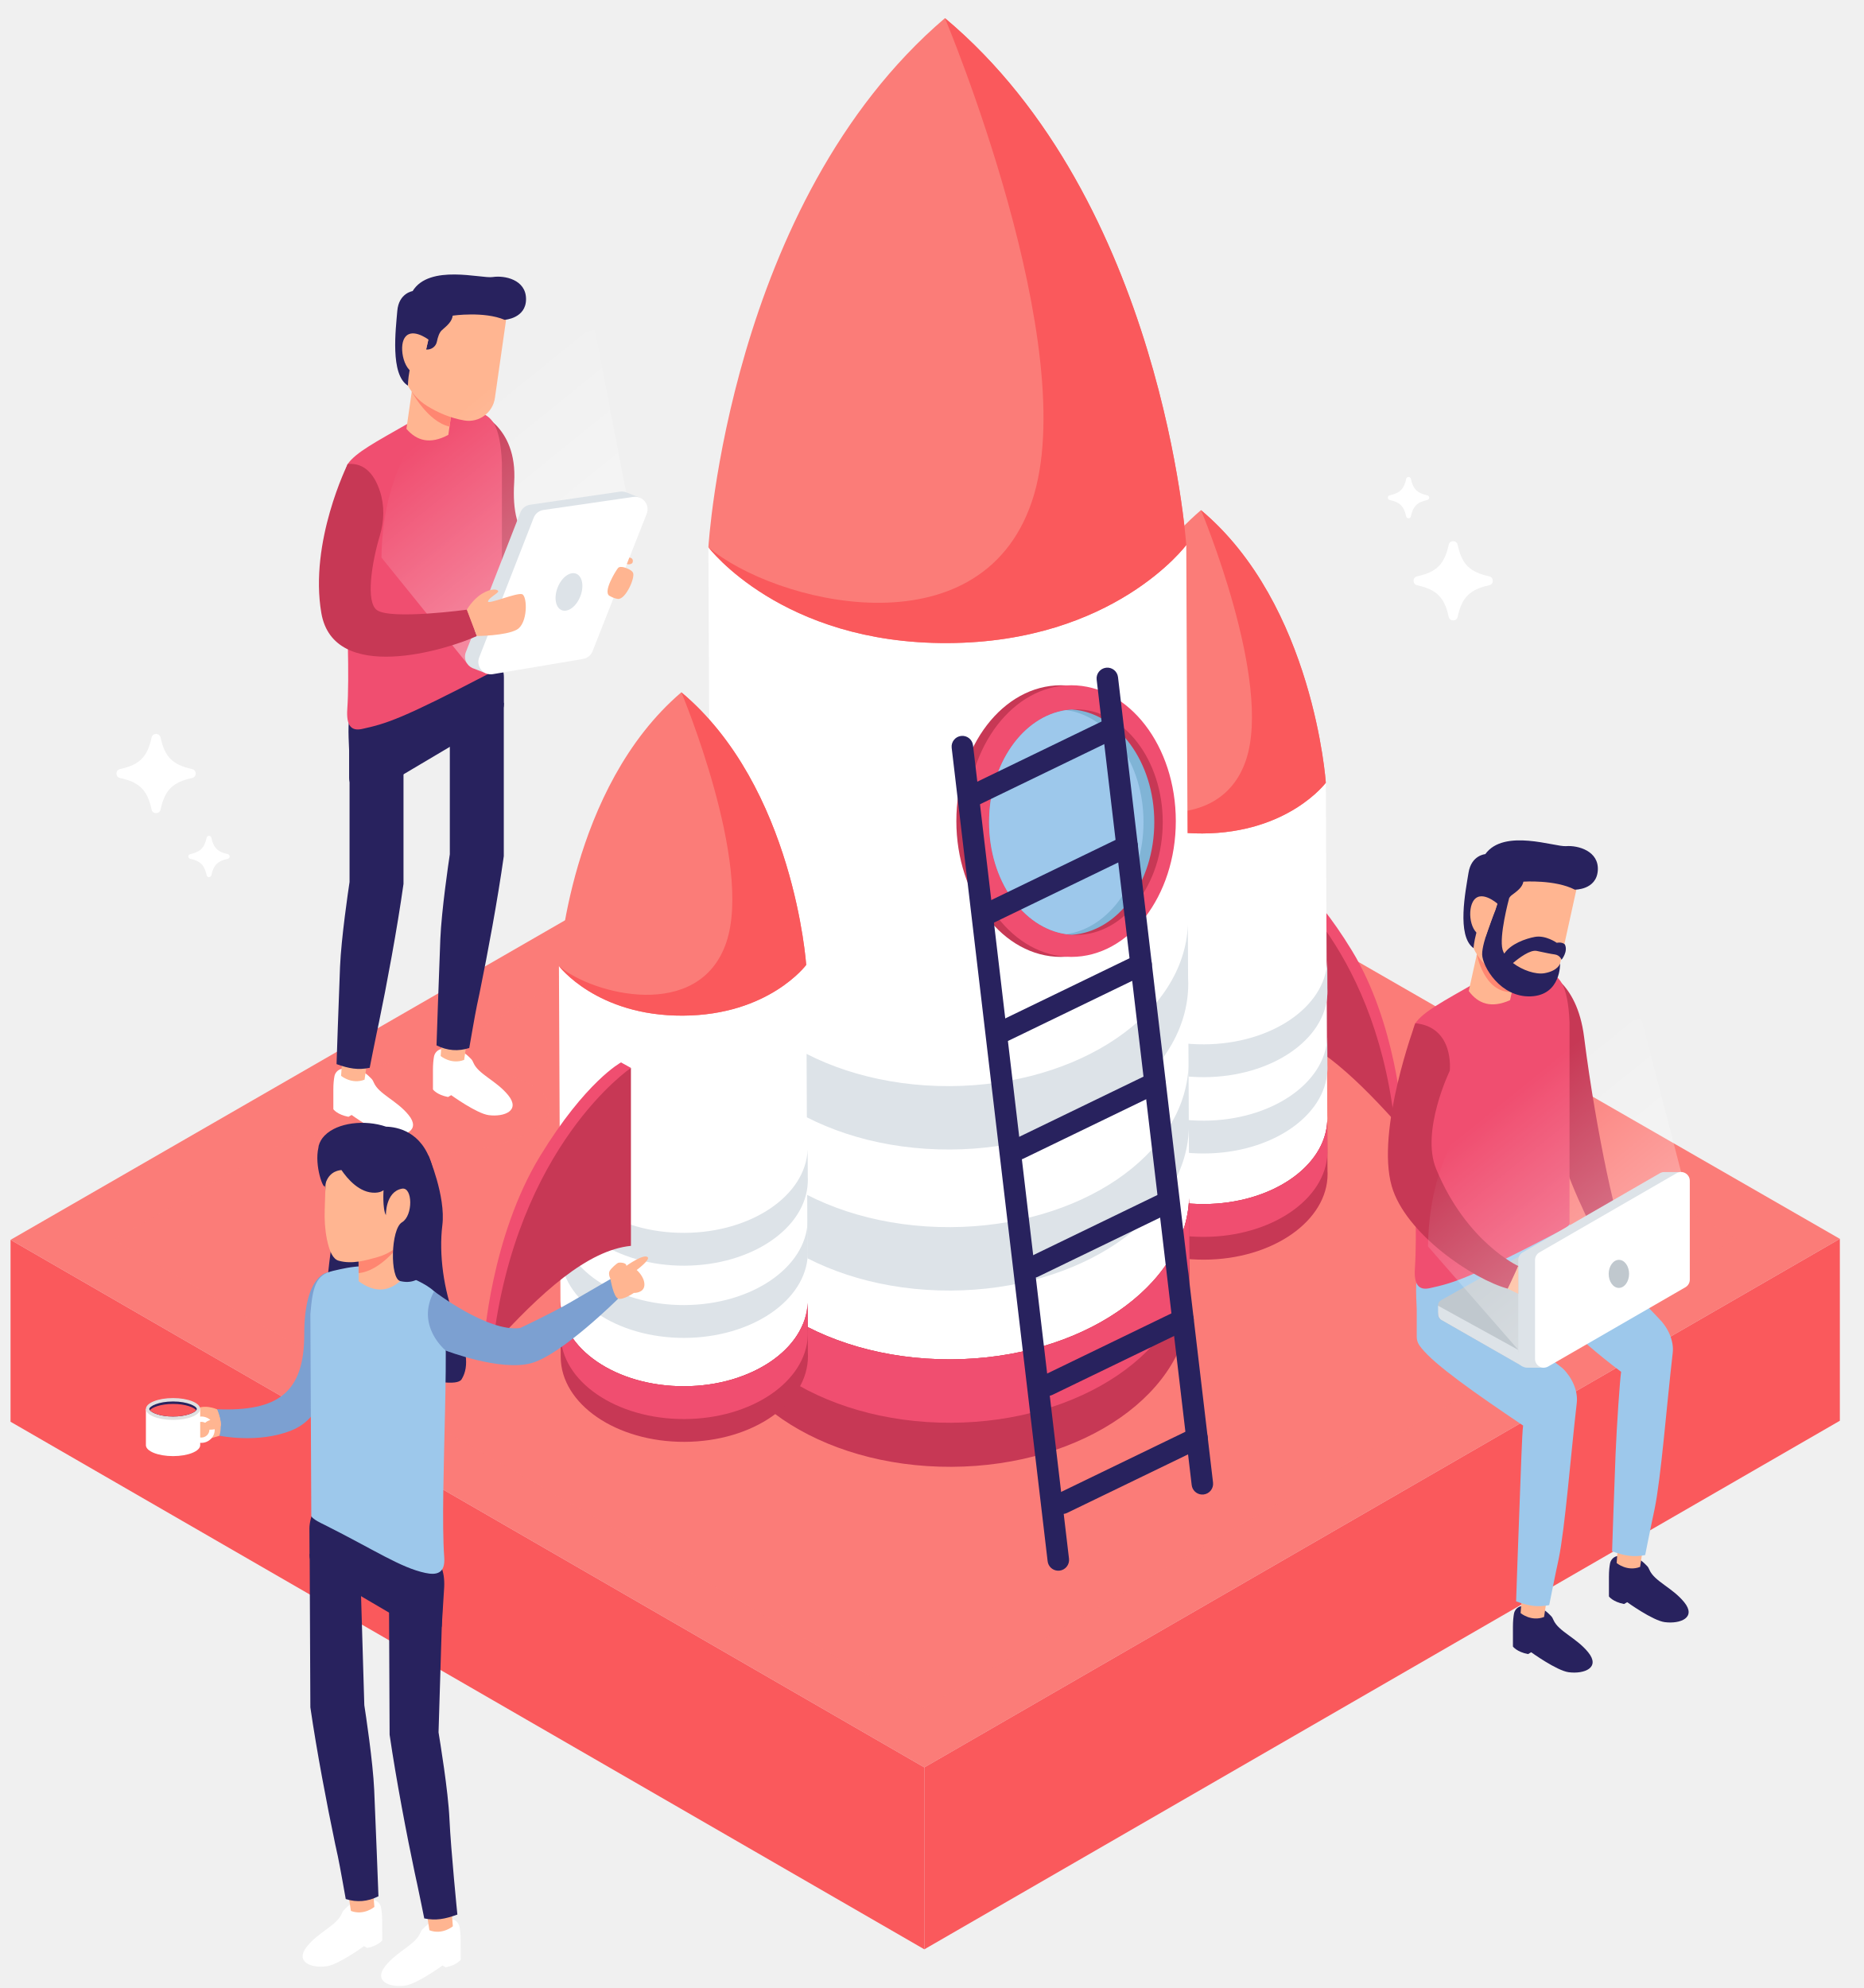
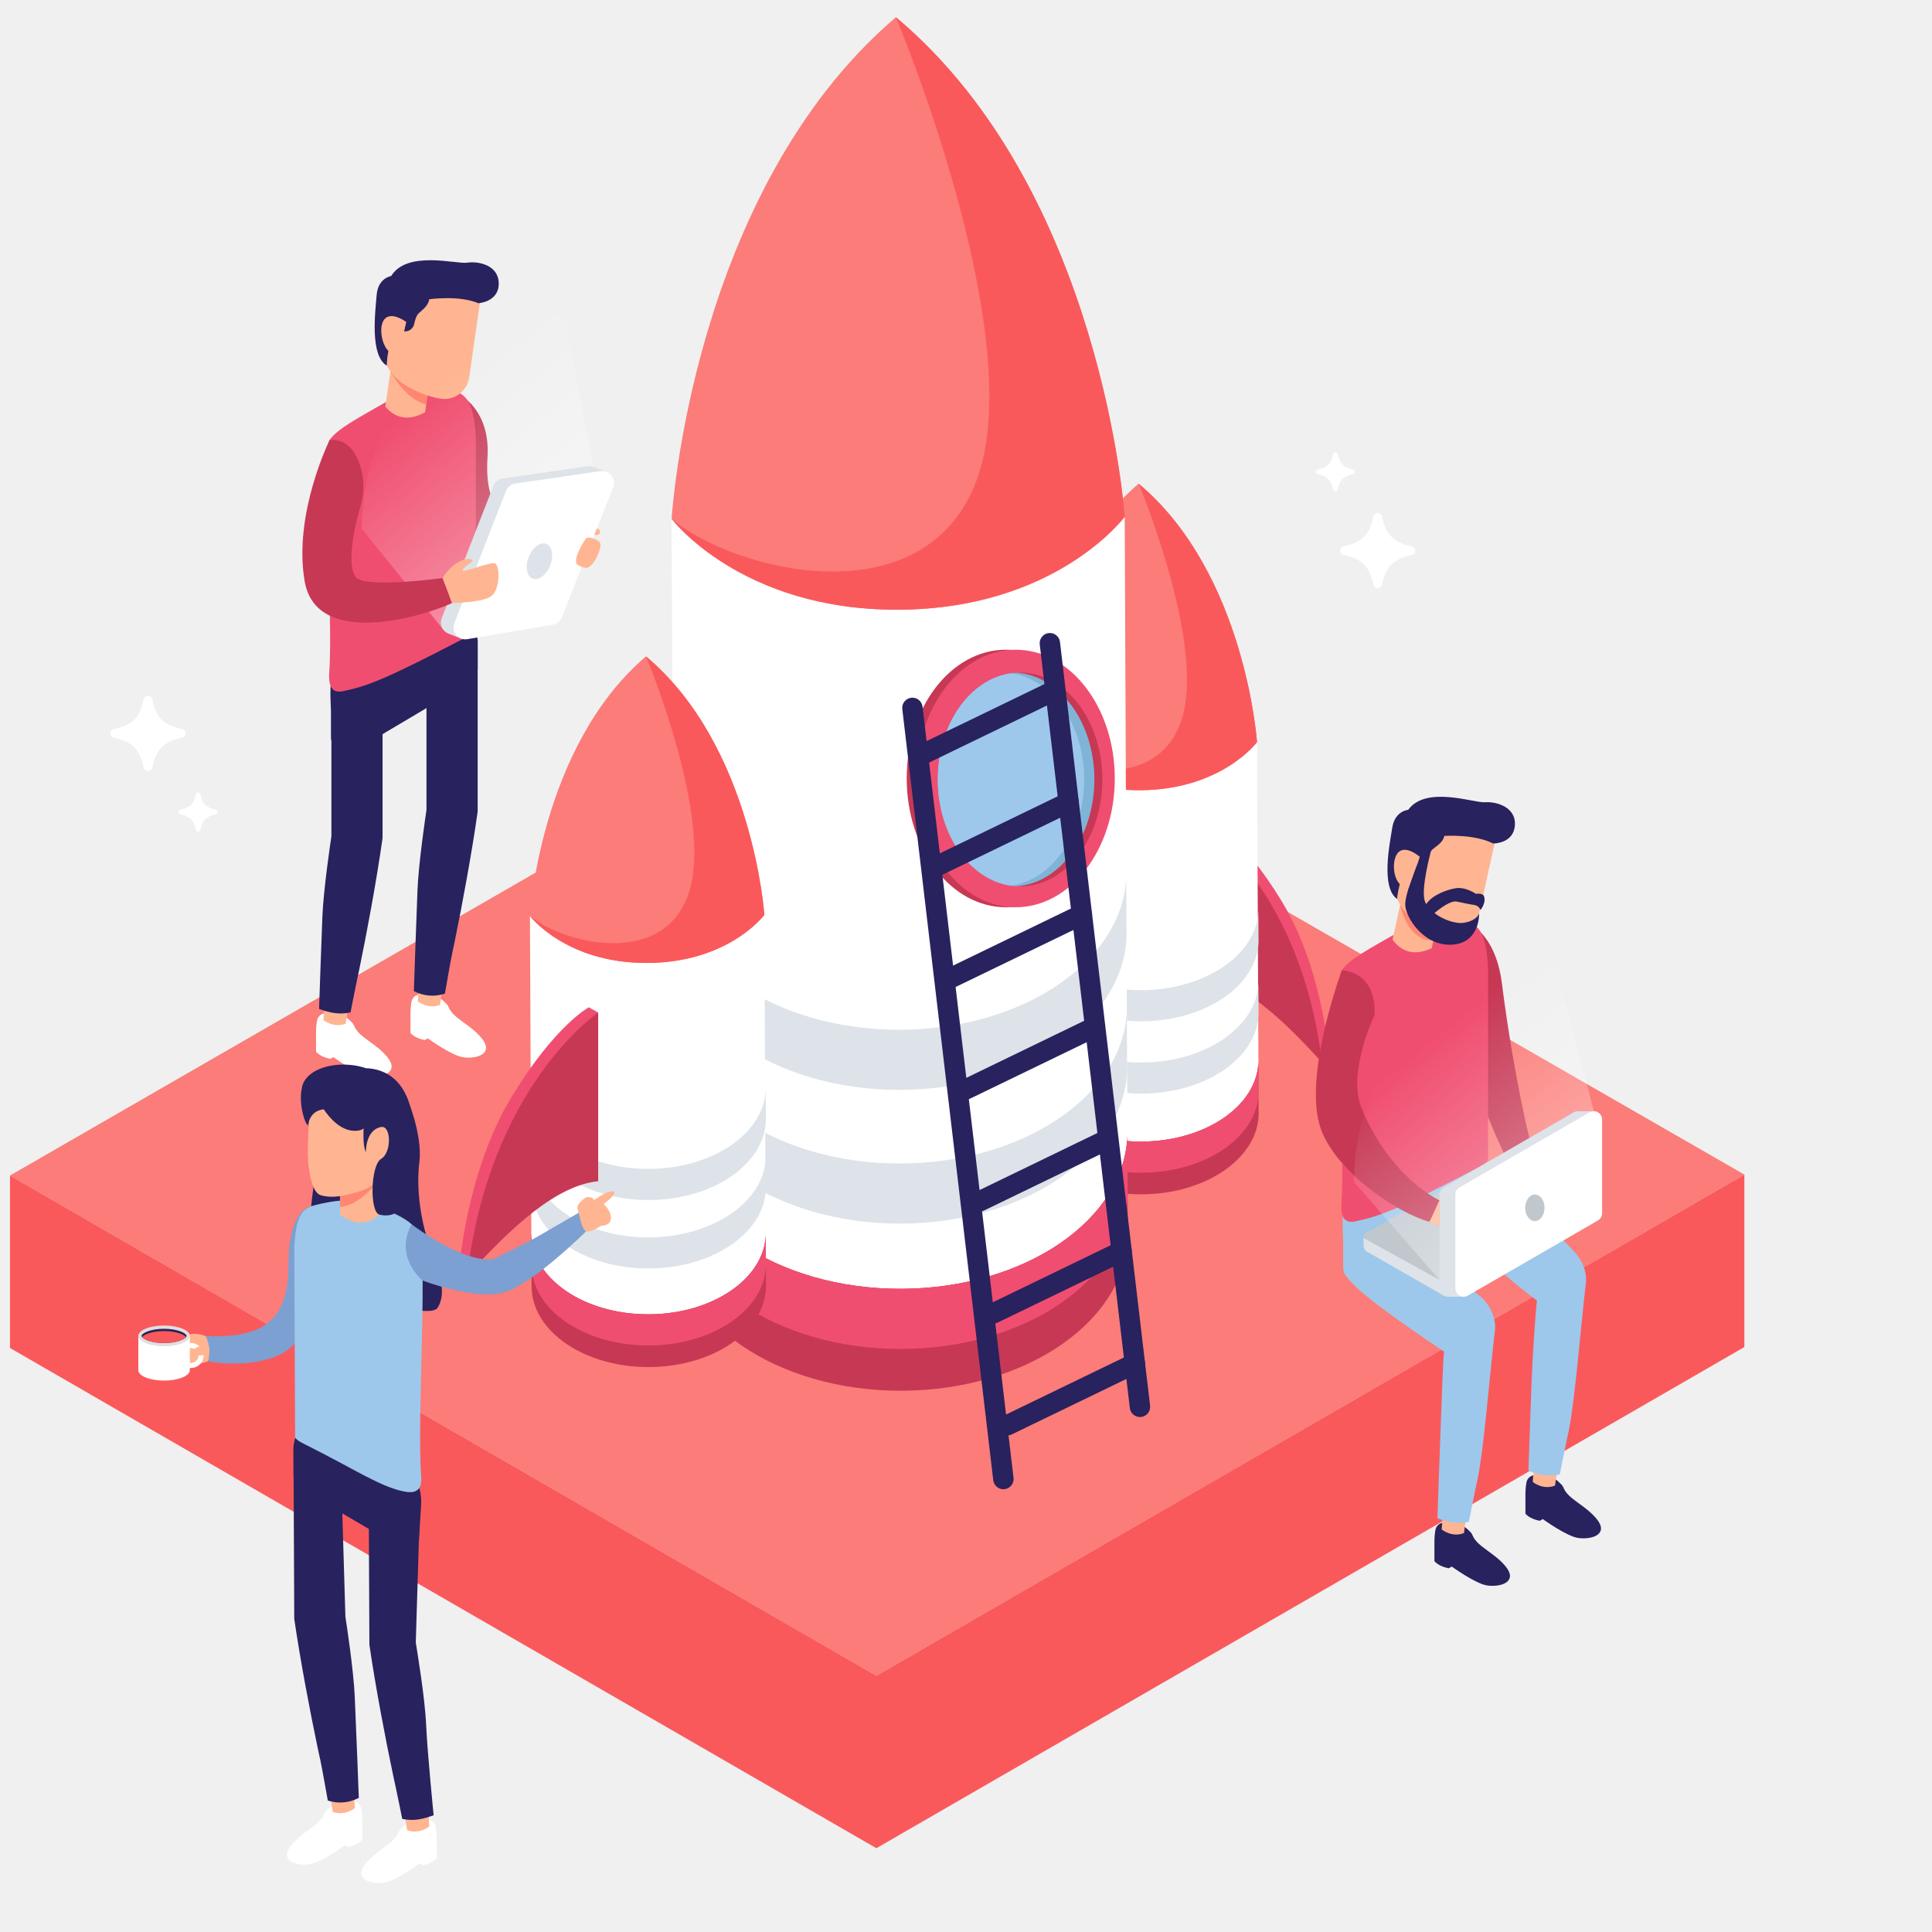
- <svg xmlns="http://www.w3.org/2000/svg" width="75" height="80" viewBox="0 0 75 80" fill="none">
+ <svg xmlns="http://www.w3.org/2000/svg" width="82" height="82" viewBox="0 0 82 82" fill="none">
  <path d="M0.424 49.893L37.196 71.123L74.036 49.853L37.23 28.682L0.424 49.893Z" fill="#FB7C78" />
  <path opacity="0.3" d="M4.578 49.895L37.23 31.078L69.878 49.857L37.195 68.726L4.578 49.895Z" fill="#FB7C78" />
  <path d="M0.424 49.893V57.213L37.196 78.444V71.123L0.424 49.893Z" fill="#FA595C" />
  <path d="M74.036 49.853L37.195 71.123V78.444L74.036 57.173V49.853Z" fill="#FA595C" />
  <path d="M56.106 45.09L56.424 44.982C56.424 44.982 56.178 41.163 54.397 38.246C52.745 35.539 51.474 34.862 51.474 34.862L51.115 35.06C51.115 35.06 54.895 38.52 56.106 45.09Z" fill="#F04E70" />
  <path d="M51.115 35.06C51.115 35.06 55.249 37.849 56.106 45.09C54.381 43.184 52.687 41.641 51.115 41.485V35.06Z" fill="#C73855" />
  <path d="M53.413 44.992C53.422 46.891 51.202 48.441 48.455 48.453C45.706 48.466 43.472 46.936 43.464 45.037L43.402 31.544L53.352 31.499L53.41 44.885C53.412 44.92 53.413 44.956 53.413 44.992Z" fill="white" />
  <path d="M53.352 31.499C53.352 31.499 51.848 33.524 48.385 33.54C44.922 33.556 43.402 31.544 43.402 31.544C43.402 31.544 43.825 24.372 48.328 20.528C52.866 24.331 53.352 31.499 53.352 31.499Z" fill="#FB7C78" />
  <path d="M53.352 31.499C53.352 31.499 51.848 33.524 48.385 33.54C44.922 33.556 43.402 31.544 43.402 31.544C44.757 32.698 49.045 33.79 50.134 30.601C51.224 27.412 48.328 20.528 48.328 20.528C52.866 24.331 53.352 31.499 53.352 31.499Z" fill="#FA595C" />
  <path d="M53.423 47.23C53.431 49.129 51.211 50.679 48.464 50.691C45.716 50.704 43.481 49.174 43.473 47.275L43.463 45.037C43.471 46.936 45.706 48.466 48.454 48.453C51.149 48.441 53.337 46.949 53.41 45.098L53.419 47.123C53.421 47.158 53.422 47.194 53.423 47.23Z" fill="#C73855" />
  <path d="M53.418 46.312C53.419 46.348 53.418 46.384 53.416 46.419C53.343 48.269 51.155 49.762 48.46 49.774C45.712 49.786 43.477 48.257 43.469 46.357L43.463 45.037C43.471 46.936 45.706 48.466 48.454 48.453C51.149 48.441 53.337 46.949 53.41 45.098L53.415 46.206C53.417 46.24 53.418 46.276 53.418 46.312Z" fill="#F04E70" />
  <path d="M53.418 42.956C53.419 42.992 53.418 43.028 53.416 43.063C53.343 44.914 51.155 46.406 48.46 46.418C45.712 46.431 43.477 44.901 43.469 43.002L43.463 41.681C43.471 43.581 45.706 45.11 48.454 45.098C51.149 45.086 53.337 43.593 53.41 41.743L53.415 42.85C53.417 42.885 53.418 42.92 53.418 42.956Z" fill="#DDE3E8" />
  <path d="M53.418 39.885C53.419 39.921 53.418 39.956 53.416 39.991C53.343 41.842 51.155 43.334 48.46 43.347C45.712 43.359 43.477 41.83 43.469 39.93L43.463 38.61C43.471 40.509 45.706 42.039 48.454 42.026C51.149 42.014 53.337 40.522 53.41 38.671L53.415 39.778C53.417 39.813 53.418 39.849 53.418 39.885Z" fill="#DDE3E8" />
  <path d="M47.854 48.011C47.871 51.682 43.58 54.678 38.27 54.702C32.959 54.726 28.641 51.77 28.624 48.098L28.506 22.021L47.736 21.933L47.848 47.805C47.852 47.873 47.854 47.942 47.854 48.011Z" fill="white" />
  <path d="M47.736 21.933C47.736 21.933 44.83 25.848 38.136 25.878C31.442 25.909 28.506 22.021 28.506 22.021C28.506 22.021 29.322 8.159 38.025 0.73C46.796 8.079 47.736 21.933 47.736 21.933Z" fill="#FB7C78" />
  <path d="M47.736 21.933C47.736 21.933 44.83 25.848 38.136 25.878C31.442 25.909 28.506 22.021 28.506 22.021C31.125 24.251 39.411 26.36 41.517 20.199C43.622 14.035 38.025 0.73 38.025 0.73C46.796 8.079 47.736 21.933 47.736 21.933Z" fill="#FA595C" />
  <path d="M47.874 52.336C47.891 56.008 43.6 59.003 38.291 59.027C32.979 59.051 28.661 56.095 28.645 52.424L28.625 48.098C28.642 51.77 32.959 54.726 38.271 54.702C43.48 54.678 47.709 51.794 47.851 48.217L47.868 52.13C47.872 52.198 47.874 52.267 47.874 52.336Z" fill="#C73855" />
  <path d="M47.866 50.563C47.867 50.632 47.865 50.702 47.862 50.769C47.721 54.346 43.492 57.23 38.282 57.254C32.971 57.278 28.653 54.322 28.637 50.65L28.625 48.098C28.642 51.77 32.959 54.726 38.271 54.702C43.48 54.678 47.709 51.794 47.851 48.217L47.86 50.357C47.864 50.425 47.866 50.494 47.866 50.563Z" fill="#F04E70" />
  <path d="M47.843 45.243C47.843 45.312 47.842 45.382 47.839 45.449C47.697 49.026 43.468 51.91 38.259 51.934C32.948 51.958 28.63 49.002 28.613 45.33L28.602 42.779C28.618 46.45 32.936 49.406 38.247 49.382C43.457 49.358 47.686 46.474 47.827 42.897L47.837 45.037C47.84 45.105 47.843 45.174 47.843 45.243Z" fill="#DDE3E8" />
  <path d="M47.816 39.568C47.816 39.637 47.815 39.706 47.812 39.774C47.67 43.351 43.441 46.235 38.232 46.258C32.92 46.283 28.602 43.326 28.586 39.655L28.574 37.103C28.591 40.775 32.909 43.731 38.22 43.707C43.429 43.683 47.659 40.799 47.8 37.222L47.809 39.362C47.813 39.43 47.815 39.499 47.816 39.568Z" fill="#DDE3E8" />
  <path d="M32.503 52.322C32.512 54.222 30.292 55.772 27.544 55.784C24.796 55.797 22.562 54.267 22.553 52.368L22.492 38.875L32.442 38.83L32.5 52.216C32.502 52.251 32.503 52.287 32.503 52.322Z" fill="white" />
  <path d="M32.442 38.83C32.442 38.83 30.938 40.855 27.475 40.871C24.012 40.887 22.492 38.875 22.492 38.875C22.492 38.875 22.914 31.703 27.418 27.859C31.956 31.662 32.442 38.83 32.442 38.83Z" fill="#FB7C78" />
  <path d="M32.442 38.83C32.442 38.83 30.938 40.855 27.475 40.871C24.012 40.887 22.492 38.875 22.492 38.875C23.847 40.029 28.135 41.12 29.224 37.932C30.314 34.743 27.418 27.859 27.418 27.859C31.956 31.662 32.442 38.83 32.442 38.83Z" fill="#FA595C" />
  <path d="M32.513 54.56C32.521 56.46 30.301 58.01 27.554 58.022C24.805 58.035 22.571 56.505 22.563 54.606L22.553 52.368C22.561 54.267 24.796 55.797 27.544 55.784C30.239 55.772 32.427 54.28 32.5 52.429L32.509 54.454C32.511 54.489 32.512 54.525 32.513 54.56Z" fill="#C73855" />
  <path d="M32.508 53.643C32.508 53.679 32.508 53.715 32.506 53.749C32.433 55.6 30.245 57.092 27.55 57.105C24.801 57.117 22.567 55.588 22.559 53.688L22.553 52.368C22.561 54.267 24.796 55.797 27.544 55.784C30.239 55.772 32.427 54.28 32.5 52.429L32.505 53.536C32.507 53.571 32.508 53.607 32.508 53.643Z" fill="#F04E70" />
  <path d="M32.508 50.377C32.508 50.412 32.508 50.448 32.506 50.483C32.433 52.334 30.245 53.826 27.55 53.839C24.801 53.851 22.567 52.321 22.559 50.422L22.553 49.102C22.561 51.001 24.796 52.531 27.544 52.518C30.239 52.506 32.427 51.013 32.5 49.163L32.505 50.27C32.507 50.305 32.508 50.341 32.508 50.377Z" fill="#DDE3E8" />
  <path d="M32.508 47.471C32.508 47.507 32.508 47.542 32.506 47.577C32.433 49.428 30.245 50.92 27.55 50.933C24.801 50.945 22.567 49.416 22.559 47.516L22.553 46.196C22.561 48.095 24.796 49.625 27.544 49.612C30.239 49.6 32.427 48.108 32.5 46.257L32.505 47.364C32.507 47.399 32.508 47.435 32.508 47.471Z" fill="#DDE3E8" />
  <path d="M42.692 38.507C45.016 38.507 46.899 36.06 46.899 33.041C46.899 30.023 45.016 27.576 42.692 27.576C40.368 27.576 38.484 30.023 38.484 33.041C38.484 36.06 40.368 38.507 42.692 38.507Z" fill="#C73855" />
  <path d="M43.108 38.507C45.432 38.507 47.315 36.06 47.315 33.041C47.315 30.023 45.432 27.576 43.108 27.576C40.784 27.576 38.9 30.023 38.9 33.041C38.9 36.06 40.784 38.507 43.108 38.507Z" fill="#F04E70" />
  <path d="M46.789 33.084C46.789 35.592 45.226 37.623 43.295 37.623C43.242 37.623 43.188 37.622 43.134 37.617C43.128 37.619 43.122 37.619 43.115 37.617C41.27 37.496 39.801 35.513 39.801 33.084C39.801 30.655 41.27 28.673 43.115 28.551C43.122 28.55 43.128 28.55 43.134 28.551C43.188 28.547 43.241 28.545 43.295 28.545C45.226 28.545 46.789 30.577 46.789 33.084Z" fill="#C73855" />
  <path d="M46.449 33.084C46.449 35.513 44.98 37.496 43.134 37.617C43.128 37.619 43.122 37.619 43.115 37.617C43.046 37.612 42.977 37.606 42.909 37.593C41.161 37.346 39.801 35.422 39.801 33.084C39.801 30.747 41.161 28.822 42.909 28.575C42.977 28.562 43.046 28.556 43.115 28.551C43.122 28.55 43.128 28.55 43.134 28.551C44.98 28.673 46.449 30.655 46.449 33.084Z" fill="#80B4D6" />
  <path d="M46.015 33.084C46.015 35.422 44.655 37.344 42.909 37.593C41.161 37.346 39.801 35.422 39.801 33.084C39.801 30.747 41.161 28.822 42.909 28.575C44.655 28.824 46.015 30.747 46.015 33.084Z" fill="#9DC8EB" />
  <path d="M19.826 54.154L19.473 54.033C19.473 54.033 19.747 49.776 21.732 46.525C23.573 43.508 24.99 42.753 24.99 42.753L25.39 42.974C25.39 42.974 21.176 46.83 19.826 54.154Z" fill="#F04E70" />
  <path d="M25.389 42.974C25.389 42.974 20.781 46.082 19.826 54.154C21.75 52.028 23.637 50.309 25.389 50.135V42.974Z" fill="#C73855" />
  <path d="M42.555 63.206C42.582 63.208 42.61 63.208 42.638 63.205C42.875 63.176 43.045 62.961 43.017 62.724L39.155 29.994C39.127 29.757 38.912 29.587 38.675 29.615C38.438 29.643 38.268 29.858 38.296 30.095L42.157 62.826C42.182 63.035 42.352 63.192 42.555 63.206Z" fill="#28225E" />
  <path d="M48.352 60.142C48.379 60.144 48.406 60.143 48.434 60.14C48.672 60.112 48.841 59.897 48.813 59.66L44.989 27.248C44.961 27.011 44.746 26.841 44.509 26.87C44.272 26.898 44.102 27.113 44.13 27.35L47.954 59.761C47.979 59.971 48.149 60.127 48.352 60.142Z" fill="#28225E" />
  <path d="M39.2 32.414C39.274 32.419 39.349 32.406 39.42 32.372L44.9 29.719C45.115 29.614 45.205 29.356 45.101 29.141C44.997 28.926 44.738 28.836 44.523 28.94L39.043 31.593C38.828 31.698 38.738 31.956 38.842 32.171C38.912 32.315 39.051 32.403 39.2 32.414Z" fill="#28225E" />
  <path d="M39.788 37.165C39.861 37.171 39.937 37.157 40.008 37.123L45.547 34.441C45.762 34.337 45.852 34.078 45.748 33.863C45.644 33.648 45.385 33.558 45.17 33.663L39.631 36.345C39.416 36.449 39.326 36.707 39.43 36.922C39.5 37.067 39.639 37.155 39.788 37.165Z" fill="#28225E" />
  <path d="M40.374 41.917C40.447 41.922 40.523 41.909 40.594 41.875L46.108 39.205C46.323 39.101 46.413 38.842 46.309 38.627C46.205 38.412 45.946 38.322 45.731 38.426L40.217 41.096C40.002 41.2 39.912 41.459 40.016 41.674C40.086 41.818 40.225 41.906 40.374 41.917Z" fill="#28225E" />
  <path d="M40.962 46.669C41.035 46.674 41.111 46.66 41.182 46.626L46.656 43.976C46.871 43.871 46.961 43.613 46.857 43.398C46.753 43.183 46.494 43.093 46.279 43.197L40.805 45.848C40.59 45.952 40.5 46.211 40.604 46.425C40.674 46.57 40.813 46.658 40.962 46.669Z" fill="#28225E" />
  <path d="M41.548 51.42C41.621 51.425 41.697 51.412 41.768 51.378L47.199 48.748C47.414 48.644 47.504 48.385 47.4 48.17C47.296 47.955 47.037 47.865 46.822 47.969L41.391 50.599C41.176 50.703 41.086 50.962 41.19 51.177C41.26 51.321 41.399 51.409 41.548 51.42Z" fill="#28225E" />
  <path d="M42.136 56.171C42.209 56.177 42.285 56.163 42.355 56.129L47.794 53.496C48.009 53.392 48.099 53.133 47.995 52.918C47.891 52.703 47.633 52.613 47.417 52.717L41.978 55.351C41.764 55.455 41.674 55.713 41.778 55.928C41.848 56.073 41.987 56.161 42.136 56.171Z" fill="#28225E" />
  <path d="M42.724 60.923C42.797 60.928 42.873 60.915 42.943 60.881L48.357 58.26C48.572 58.156 48.662 57.897 48.558 57.682C48.454 57.467 48.195 57.377 47.98 57.481L42.566 60.102C42.352 60.206 42.261 60.465 42.366 60.68C42.435 60.824 42.575 60.912 42.724 60.923Z" fill="#28225E" />
  <path d="M61.186 64.641C61.05 64.68 60.949 64.796 60.923 64.936C60.901 65.058 60.881 65.232 60.881 65.465C60.881 65.984 60.881 66.258 60.881 66.258C60.881 66.258 61.032 66.474 61.489 66.563L61.616 66.489C61.616 66.489 62.642 67.23 63.126 67.293C63.757 67.374 64.413 67.109 63.908 66.489C63.432 65.903 62.712 65.652 62.511 65.189C62.488 65.135 62.462 65.081 62.422 65.038C62.083 64.671 61.683 64.497 61.186 64.641Z" fill="#28225E" />
  <path d="M61.283 63.634L61.19 64.914C61.19 64.914 61.615 65.27 62.134 65.069L62.341 63.677C62.341 63.677 61.651 63.461 61.283 63.634Z" fill="#FFB591" />
  <path d="M59.441 52.348L62.886 55.067C63.245 55.414 63.507 55.958 63.45 56.454C63.203 58.584 62.98 61.486 62.719 62.749C62.717 62.755 62.715 62.762 62.714 62.771C62.693 62.868 62.674 62.961 62.655 63.051C62.644 63.098 62.634 63.143 62.625 63.186C62.553 63.526 62.341 64.591 62.341 64.591C61.867 64.69 61.506 64.621 61.009 64.441C61.009 64.441 61.097 61.785 61.149 60.529C61.196 59.378 61.243 57.687 61.291 57.367C59.398 56.094 57.711 54.911 57.199 54.244C57.993 53.154 59.441 52.348 59.441 52.348Z" fill="#9DC8EB" />
  <path d="M65.049 62.626C64.913 62.665 64.812 62.781 64.787 62.921C64.764 63.043 64.744 63.218 64.744 63.45C64.744 63.969 64.744 64.243 64.744 64.243C64.744 64.243 64.895 64.459 65.352 64.548L65.479 64.474C65.479 64.474 66.506 65.215 66.989 65.277C67.62 65.359 68.276 65.094 67.772 64.474C67.295 63.888 66.575 63.637 66.374 63.174C66.351 63.12 66.325 63.066 66.285 63.023C65.946 62.656 65.546 62.482 65.049 62.626Z" fill="#28225E" />
  <path d="M65.148 61.619L65.055 62.899C65.055 62.899 65.48 63.256 65.999 63.054L66.206 61.662C66.206 61.662 65.516 61.446 65.148 61.619Z" fill="#FFB591" />
  <path d="M63.156 49.267L66.748 53.052C67.106 53.4 67.368 53.943 67.311 54.44C67.064 56.57 66.842 59.471 66.58 60.734C66.579 60.741 66.577 60.748 66.575 60.757C66.554 60.853 66.535 60.947 66.516 61.037C66.506 61.084 66.495 61.129 66.487 61.172C66.414 61.511 66.203 62.577 66.203 62.577C65.729 62.675 65.367 62.606 64.871 62.426C64.871 62.426 64.959 59.77 65.011 58.514C65.058 57.364 65.185 55.524 65.234 55.204C63.234 53.704 62.263 52.52 61.492 51.859C62.286 50.769 63.156 49.267 63.156 49.267Z" fill="#9DC8EB" />
  <path d="M57.01 52.703V53.807C57.01 54.238 57.555 54.631 57.928 54.415L62.878 51.481C63.051 51.381 63.238 51.058 63.238 50.858V49.754C63.238 49.323 62.901 48.411 62.528 48.627L57.089 51.27C56.916 51.37 57.01 52.503 57.01 52.703Z" fill="#9DC8EB" />
  <path d="M62.078 39.052C62.078 39.052 63.453 39.413 63.745 41.735C64.229 45.591 65.151 49.766 65.411 49.773C65.411 49.773 65.147 49.773 64.409 50.104C64.409 50.104 63.237 47.901 62.86 46.517C61.986 43.32 62.136 40.812 62.078 39.052Z" fill="#C73855" />
  <path d="M63.158 41.129V49.267C63.067 49.408 62.772 49.539 62.613 49.621C59.142 51.427 58.526 51.622 57.531 51.838C57.088 51.934 56.891 51.695 56.936 51.038C57.117 48.414 56.553 41.76 56.954 41.176C57.272 40.712 58.108 40.275 59.319 39.581C60.53 38.891 61.57 38.937 62.153 39.074C62.748 39.214 63.089 39.591 63.158 41.129Z" fill="#F04E70" />
  <path d="M61.149 38.513L60.766 40.248C60.006 40.587 59.483 40.394 59.103 39.881L59.486 38.146C60.118 37.915 60.672 38.038 61.149 38.513Z" fill="#FFB591" />
  <path d="M60.994 39.217L60.839 39.92C59.713 39.961 59.43 38.405 59.43 38.405L60.994 39.217Z" fill="#FF8671" />
  <path d="M59.486 35.169L59.146 36.708C58.952 37.589 59.286 38.512 60.019 39.037C60.414 39.321 60.901 39.584 61.46 39.72C62.039 39.862 62.62 39.492 62.749 38.911L63.451 35.723C63.451 35.723 61.127 33.941 59.486 35.169Z" fill="#FFB591" />
  <path d="M64.296 35.031C64.241 35.816 63.372 35.801 63.372 35.801C62.578 35.391 61.303 35.479 61.303 35.479C61.251 35.718 61.059 35.853 60.825 36.028C60.791 36.053 60.76 36.09 60.732 36.133C60.732 36.133 60.732 36.135 60.73 36.138C60.706 36.23 60.317 37.68 60.464 38.214C60.479 38.268 60.502 38.323 60.533 38.375C60.787 37.984 61.391 37.77 61.765 37.702C62.198 37.623 62.644 37.939 62.644 37.939C62.883 37.896 62.972 38.009 62.972 38.009C63.108 38.294 62.837 38.623 62.837 38.623C62.837 38.623 62.779 38.438 62.564 38.408C62.384 38.384 62.218 38.346 61.836 38.266C61.575 38.213 61.135 38.541 60.883 38.754C61.258 39.041 61.794 39.225 62.151 39.163C62.701 39.066 62.779 38.772 62.779 38.772C62.779 38.772 62.822 40.042 61.605 40.095C60.388 40.149 59.652 38.9 59.642 38.405C59.632 37.91 60.171 36.635 60.171 36.635L60.173 36.633L60.256 36.364L59.895 36.644C59.382 37.092 59.294 38.153 59.294 38.153C58.604 37.661 58.979 35.838 59.093 35.125C59.206 34.41 59.768 34.372 59.768 34.372C60.522 33.327 62.571 34.087 63.019 34.05C63.5 34.012 64.351 34.245 64.296 35.031Z" fill="#28225E" />
  <path d="M60.256 36.363C60.256 36.363 59.555 35.745 59.263 36.298C59.036 36.728 59.184 37.702 59.788 37.684L60.256 36.363Z" fill="#FFB591" />
  <path d="M61.108 54.891L57.989 53.11C57.826 53.017 57.827 52.781 57.99 52.689L61.656 50.633C61.727 50.593 61.815 50.592 61.887 50.63L65.017 52.285C65.184 52.373 65.189 52.61 65.027 52.707L61.351 54.889C61.276 54.933 61.184 54.934 61.108 54.891Z" fill="#88A2CA" />
  <path d="M61.108 54.523L57.989 52.742C57.826 52.649 57.827 52.413 57.99 52.322L61.656 50.265C61.727 50.225 61.815 50.224 61.887 50.262L65.017 51.918C65.184 52.006 65.189 52.243 65.027 52.339L61.351 54.521C61.276 54.565 61.184 54.566 61.108 54.523Z" fill="#C0C8CE" />
  <path d="M57.869 52.889V52.544L61.094 54.321L61.273 54.991L58.003 53.12C57.92 53.073 57.869 52.984 57.869 52.889Z" fill="#DDE3E8" />
  <path d="M61.094 50.705V54.684C61.094 54.892 61.265 55.039 61.45 55.037H62.137V54.693L67.146 51.802C67.255 51.738 67.322 51.622 67.322 51.496V47.731H67.646V47.164H66.968C66.966 47.164 66.966 47.164 66.964 47.164C66.907 47.164 66.848 47.177 66.793 47.21L61.27 50.399C61.161 50.461 61.094 50.579 61.094 50.705Z" fill="#DDE3E8" />
  <path d="M67.468 47.211L61.946 50.399C61.837 50.462 61.77 50.579 61.77 50.705V54.684C61.77 54.956 62.064 55.125 62.299 54.99L67.821 51.801C67.93 51.738 67.998 51.622 67.998 51.496V47.517C67.998 47.245 67.704 47.075 67.468 47.211Z" fill="white" />
  <path d="M64.734 51.261C64.733 51.572 64.915 51.826 65.142 51.827C65.369 51.828 65.553 51.576 65.555 51.264C65.556 50.953 65.374 50.699 65.147 50.698C64.921 50.697 64.736 50.949 64.734 51.261Z" fill="#C0C8CE" />
  <path d="M56.954 41.176C56.954 41.176 55.357 45.482 56.004 47.735C56.551 49.645 59.291 51.487 60.675 51.859C60.675 51.859 60.919 51.432 61.096 50.947C61.096 50.947 59.012 49.999 57.791 47.04C57.164 45.521 58.339 43.09 58.339 43.09C58.339 43.09 58.539 41.338 56.954 41.176Z" fill="#C73855" />
  <path d="M60.674 51.859L61.095 52.065V50.948L60.674 51.859Z" fill="#FFB591" />
  <path d="M67.648 47.163H66.971C66.969 47.163 66.969 47.163 66.967 47.163C66.909 47.163 66.85 47.177 66.796 47.21L61.273 50.399C61.164 50.461 61.096 50.579 61.096 50.706V54.32L57.463 50.158C57.542 44.938 60.817 42.2 66.047 40.978L67.648 47.163Z" fill="url(#paint0_linear_1884_37440)" />
  <path opacity="0.5" d="M16.841 46.448C19.754 46.448 22.116 45.621 22.116 44.601C22.116 43.581 19.754 42.754 16.841 42.754C13.928 42.754 11.566 43.581 11.566 44.601C11.566 45.621 13.928 46.448 16.841 46.448Z" fill="#FB7C78" />
  <path d="M13.719 43.02C13.583 43.06 13.482 43.176 13.457 43.315C13.434 43.437 13.414 43.612 13.414 43.844C13.414 44.364 13.414 44.637 13.414 44.637C13.414 44.637 13.565 44.854 14.022 44.942L14.149 44.868C14.149 44.868 15.176 45.609 15.659 45.672C16.29 45.753 16.946 45.488 16.441 44.868C15.965 44.283 15.245 44.031 15.044 43.568C15.021 43.514 14.995 43.46 14.955 43.417C14.615 43.05 14.216 42.877 13.719 43.02Z" fill="white" />
  <path d="M13.818 42.014L13.725 43.293C13.725 43.293 14.15 43.65 14.669 43.448L14.876 42.057C14.876 42.057 14.186 41.841 13.818 42.014Z" fill="#FFB591" />
  <path d="M13.543 42.822C14.041 43 14.403 43.069 14.877 42.97C14.877 42.97 15.086 41.905 15.159 41.566C15.168 41.522 15.178 41.477 15.188 41.431C15.207 41.341 15.226 41.247 15.247 41.15C15.249 41.142 15.251 41.135 15.252 41.128C15.55 39.69 15.982 37.386 16.237 35.571V29.403C16.237 29.403 15.169 29.104 14.066 29.718V35.494C14.017 35.815 13.73 37.757 13.683 38.908C13.631 40.164 13.543 42.822 13.543 42.822Z" fill="#28225E" />
  <path d="M17.727 42.223C17.591 42.263 17.49 42.379 17.464 42.518C17.442 42.64 17.422 42.815 17.422 43.048C17.422 43.566 17.422 43.84 17.422 43.84C17.422 43.84 17.573 44.057 18.029 44.145L18.157 44.071C18.157 44.071 19.183 44.813 19.667 44.875C20.298 44.956 20.954 44.691 20.449 44.071C19.973 43.486 19.253 43.234 19.052 42.771C19.029 42.717 19.003 42.663 18.963 42.62C18.623 42.254 18.224 42.08 17.727 42.223Z" fill="white" />
  <path d="M17.826 41.217L17.732 42.496C17.732 42.496 18.158 42.853 18.677 42.651L18.884 41.26C18.884 41.26 18.194 41.044 17.826 41.217Z" fill="#FFB591" />
  <path d="M17.566 42.067C18.001 42.284 18.438 42.316 18.883 42.173C18.883 42.173 19.122 40.785 19.195 40.446C19.203 40.403 19.213 40.358 19.224 40.311C19.241 40.225 19.262 40.131 19.283 40.031C19.285 40.022 19.286 40.015 19.288 40.008C19.298 39.958 19.309 39.908 19.319 39.856C19.615 38.411 20.027 36.204 20.273 34.451V28.283C20.273 28.283 19.205 27.984 18.101 28.598V34.375C18.053 34.695 17.766 36.638 17.719 37.788C17.667 39.045 17.566 42.067 17.566 42.067Z" fill="#28225E" />
  <path d="M14.049 30.199V31.303C14.049 31.734 14.594 32.127 14.968 31.912L19.917 28.977C20.091 28.877 20.277 28.554 20.277 28.354V27.25C20.277 26.819 19.94 25.907 19.567 26.123L14.128 28.766C13.955 28.866 14.049 29.999 14.049 30.199Z" fill="#28225E" />
  <path d="M19.117 16.548C19.117 16.548 20.835 17.076 20.691 19.412C20.546 21.747 21.512 22.547 23.977 22.439C23.977 22.439 23.726 22.921 23.877 23.506C23.877 23.506 22.317 23.838 20.979 23.304C18.778 22.426 19.175 18.308 19.117 16.548Z" fill="#C73855" />
  <path d="M20.197 18.625V26.763C20.106 26.904 19.811 27.035 19.652 27.118C16.181 28.923 15.565 29.118 14.57 29.334C14.127 29.431 13.93 29.192 13.975 28.534C14.156 25.911 13.592 19.257 13.993 18.672C14.311 18.208 15.147 17.771 16.358 17.077C17.569 16.387 18.609 16.433 19.192 16.57C19.787 16.71 20.128 17.087 20.197 18.625Z" fill="#F04E70" />
  <path d="M18.292 15.74L18.041 17.499C17.308 17.894 16.772 17.741 16.355 17.258L16.607 15.499C17.22 15.221 17.782 15.302 18.292 15.74Z" fill="#FFB591" />
  <path d="M18.191 16.454L18.089 17.167C17.205 16.967 16.57 15.761 16.57 15.761L18.191 16.454Z" fill="#FF8671" />
  <path d="M16.381 12.53L16.158 14.09C16.03 14.983 16.433 15.878 17.203 16.347C17.618 16.6 18.123 16.826 18.691 16.921C19.279 17.018 19.831 16.606 19.915 16.017L20.377 12.785C20.377 12.785 17.926 11.183 16.381 12.53Z" fill="#FFB591" />
  <path d="M20.305 12.87C20.305 12.87 21.172 12.819 21.168 12.032C21.164 11.245 20.298 11.075 19.821 11.149C19.378 11.218 17.277 10.616 16.604 11.714C16.604 11.714 16.046 11.795 15.987 12.514C15.928 13.234 15.69 15.081 16.415 15.518C16.415 15.518 16.423 14.456 16.9 13.97L17.239 13.663L17.148 14.064C17.352 14.085 17.541 13.949 17.581 13.747C17.616 13.572 17.677 13.378 17.783 13.286C18.001 13.094 18.183 12.945 18.217 12.702C18.217 12.702 19.482 12.519 20.305 12.87Z" fill="#28225E" />
  <path d="M17.238 13.663C17.238 13.663 16.493 13.1 16.243 13.673C16.049 14.118 16.327 15.217 16.935 14.997L17.238 13.663Z" fill="#FFB591" />
  <path d="M25.194 19.81L23.933 13.258C18.703 14.478 15.428 17.216 15.35 22.437L18.788 26.691L25.194 19.81Z" fill="url(#paint1_linear_1884_37440)" />
  <path d="M25.5 20.134C25.531 20.237 25.531 20.351 25.486 20.464L23.309 25.995C23.245 26.158 23.1 26.274 22.927 26.305L20.63 26.691L19.619 26.863L19.571 26.901L19.6 27.114L19.061 26.903L19.014 26.885C18.781 26.784 18.642 26.509 18.746 26.243L20.939 20.623C21.004 20.456 21.154 20.336 21.332 20.311L24.95 19.785C25.038 19.773 25.121 19.783 25.195 19.81C25.204 19.814 25.214 19.818 25.224 19.822L25.761 20.035L25.5 20.134Z" fill="#DDE3E8" />
  <path d="M26.023 20.675L23.846 26.206C23.782 26.369 23.637 26.487 23.464 26.516L19.832 27.129C19.449 27.193 19.142 26.816 19.283 26.454L21.476 20.835C21.541 20.667 21.692 20.548 21.869 20.522L25.486 19.997C25.866 19.942 26.164 20.318 26.023 20.675Z" fill="white" />
  <path d="M22.44 23.641C22.28 24.047 22.354 24.456 22.606 24.555C22.858 24.654 23.191 24.406 23.351 24C23.511 23.594 23.436 23.185 23.184 23.086C22.933 22.987 22.599 23.236 22.44 23.641Z" fill="#DDE3E8" />
  <path d="M13.994 18.672C13.994 18.672 12.436 21.8 12.931 24.671C13.427 27.543 17.97 26.157 19.19 25.595L18.788 24.535C18.788 24.535 15.755 24.946 15.176 24.557C14.7 24.237 14.965 22.615 15.284 21.557C15.461 20.974 15.479 20.349 15.289 19.77C15.097 19.18 14.722 18.606 13.994 18.672Z" fill="#C73855" />
  <path d="M18.787 24.535C18.787 24.535 19.011 24.128 19.4 23.89C19.789 23.653 20.038 23.717 20.049 23.793C20.06 23.869 19.638 24.074 19.638 24.204C19.638 24.334 20.798 23.836 21.011 23.912C21.224 23.988 21.249 25.09 20.795 25.339C20.341 25.588 19.189 25.594 19.189 25.594L18.787 24.535Z" fill="#FFB591" />
  <path d="M25.433 22.669C25.468 22.643 25.52 22.456 25.326 22.437L25.225 22.695C25.285 22.724 25.374 22.712 25.433 22.669Z" fill="#FFB591" />
  <path d="M24.523 23.976C24.536 23.984 24.549 23.989 24.562 23.994L24.56 23.998C24.663 24.052 24.766 24.088 24.863 24.101C25.172 24.142 25.581 23.221 25.468 23.037C25.429 22.973 25.351 22.927 25.273 22.891C25.273 22.891 25.252 22.881 25.22 22.869C25.189 22.856 25.147 22.84 25.103 22.829C25.014 22.807 24.914 22.801 24.866 22.863C24.769 22.985 24.257 23.812 24.523 23.976Z" fill="#FFB591" />
  <path d="M17.24 46.499C17.24 46.499 17.945 48.138 17.8 49.305C17.655 50.471 17.856 51.919 18.308 53.077C18.759 54.235 18.91 54.959 18.575 55.505C18.24 56.052 14.506 54.791 13.648 54.535C12.79 54.279 13.18 51.343 13.31 50.335C13.44 49.326 12.865 46.591 12.865 46.591L17.24 46.499Z" fill="#28225E" />
  <path d="M18.228 77.244C18.364 77.283 18.465 77.399 18.491 77.538C18.514 77.66 18.535 77.834 18.536 78.067C18.538 78.586 18.54 78.86 18.54 78.86C18.54 78.86 18.39 79.077 17.934 79.168L17.806 79.094C17.806 79.094 16.783 79.84 16.299 79.905C15.669 79.989 15.012 79.727 15.514 79.104C15.987 78.517 16.706 78.262 16.904 77.798C16.928 77.744 16.953 77.69 16.993 77.646C17.331 77.279 17.73 77.103 18.228 77.244Z" fill="white" />
  <path d="M18.123 76.238L18.223 77.517C18.223 77.517 17.799 77.876 17.279 77.676L17.066 76.286C17.066 76.286 17.755 76.067 18.123 76.238Z" fill="#FFB591" />
  <path d="M18.405 77.045C17.908 77.225 17.546 77.296 17.072 77.2C17.072 77.2 16.858 76.135 16.783 75.796C16.774 75.753 16.764 75.708 16.753 75.661C16.734 75.571 16.715 75.478 16.693 75.381C16.691 75.373 16.69 75.366 16.688 75.359C16.384 73.922 15.941 71.62 15.678 69.806L15.65 63.638C15.65 63.638 16.716 63.334 17.823 63.943L17.647 69.712C17.697 70.031 18.035 72.05 18.086 73.201C18.144 74.457 18.405 77.045 18.405 77.045Z" fill="#28225E" />
  <path d="M15.069 76.465C15.206 76.504 15.307 76.62 15.333 76.759C15.356 76.881 15.377 77.055 15.378 77.288C15.38 77.807 15.382 78.081 15.382 78.081C15.382 78.081 15.231 78.298 14.775 78.389L14.648 78.315C14.648 78.315 13.624 79.061 13.141 79.126C12.51 79.21 11.854 78.948 12.355 78.325C12.829 77.738 13.548 77.483 13.746 77.019C13.77 76.965 13.795 76.911 13.835 76.868C14.173 76.5 14.571 76.324 15.069 76.465Z" fill="white" />
  <path d="M14.965 75.459L15.065 76.738C15.065 76.738 14.641 77.097 14.121 76.898L13.908 75.507C13.908 75.507 14.597 75.288 14.965 75.459Z" fill="#FFB591" />
  <path d="M15.229 76.309C14.796 76.527 14.358 76.562 13.913 76.42C13.913 76.42 13.668 75.034 13.594 74.695C13.585 74.652 13.575 74.607 13.564 74.56C13.546 74.474 13.525 74.38 13.504 74.28C13.502 74.271 13.5 74.265 13.498 74.258C13.488 74.208 13.477 74.157 13.467 74.106C13.164 72.662 12.742 70.457 12.489 68.705L12.461 62.537C12.461 62.537 13.38 62.213 14.487 62.822L14.66 68.619C14.71 68.939 15.006 70.88 15.058 72.031C15.115 73.287 15.229 76.309 15.229 76.309Z" fill="#28225E" />
  <path d="M17.874 63.87L17.778 65.414C17.78 65.845 16.329 65.283 15.954 65.069L12.819 63.23C12.645 63.13 12.457 62.808 12.456 62.608L12.451 61.504C12.449 61.073 12.782 60.16 13.157 60.374L16.836 62.281C17.01 62.38 17.938 62.53 17.874 63.87Z" fill="#28225E" />
  <path d="M8.728 56.71C8.728 56.71 8.156 56.449 7.775 56.776C7.394 57.104 7.677 57.966 7.897 57.987C8.117 58.009 8.833 57.776 8.833 57.776C8.833 57.776 9.138 57.092 8.728 56.71Z" fill="#FFB591" />
  <path d="M13.226 51.196C13.226 51.196 12.243 51.23 12.243 53.695C12.243 56.035 11.195 56.806 8.73 56.71C8.73 56.71 8.984 57.191 8.835 57.776C8.835 57.776 10.396 58.102 11.732 57.561C13.929 56.673 13.176 52.956 13.226 51.196Z" fill="#7CA0D1" />
  <path d="M8.056 56.7V58.156C8.056 58.399 7.567 58.596 6.964 58.596C6.36 58.596 5.871 58.399 5.871 58.156V56.7H8.056Z" fill="white" />
  <path d="M8.101 58.063C7.804 58.063 7.562 57.825 7.562 57.533C7.562 57.24 7.804 57.003 8.101 57.003C8.399 57.003 8.64 57.24 8.64 57.533C8.64 57.825 8.399 58.063 8.101 58.063ZM8.101 57.217C7.922 57.217 7.777 57.359 7.777 57.533C7.777 57.707 7.923 57.849 8.101 57.849C8.28 57.849 8.426 57.707 8.426 57.533C8.426 57.359 8.28 57.217 8.101 57.217Z" fill="white" />
  <path d="M8.056 56.7C8.056 56.943 7.567 57.14 6.964 57.14C6.36 57.14 5.871 56.943 5.871 56.7C5.871 56.457 6.36 56.26 6.964 56.26C7.567 56.26 8.056 56.457 8.056 56.7Z" fill="#E0E0E0" />
  <path d="M7.919 56.7C7.919 56.715 7.913 56.731 7.899 56.749C7.814 56.857 7.474 57.003 6.964 57.003C6.453 57.003 6.113 56.857 6.029 56.749C6.015 56.731 6.008 56.715 6.008 56.7C6.008 56.593 6.371 56.397 6.964 56.397C7.556 56.397 7.919 56.593 7.919 56.7Z" fill="#28225E" />
  <path d="M7.899 56.749C7.814 56.857 7.474 57.003 6.964 57.003C6.454 57.003 6.114 56.857 6.029 56.749C6.114 56.641 6.454 56.496 6.964 56.496C7.474 56.496 7.814 56.641 7.899 56.749Z" fill="#FA595C" />
  <path d="M8.465 57.142C8.465 57.142 8.135 57.231 8.205 57.447C8.275 57.663 8.426 57.533 8.426 57.533C8.426 57.533 8.821 57.539 8.881 57.382C8.941 57.225 8.729 56.71 8.729 56.71L8.465 57.142Z" fill="#FFB591" />
  <path d="M12.49 52.879L12.527 61.017C12.618 61.158 12.914 61.289 13.074 61.369C15.064 62.368 16.12 63.086 17.116 63.297C17.559 63.392 17.924 63.327 17.876 62.67C17.683 60.047 18.202 52.965 17.743 52.282C17.429 51.816 17.026 51.634 16.322 51.313C15.053 50.736 14.071 50.985 13.396 51.143C12.703 51.306 12.579 51.792 12.49 52.879Z" fill="#9DC8EB" />
  <path d="M14.426 49.815L14.434 51.559C15.093 52.042 15.635 51.965 16.105 51.552L16.097 49.807C15.539 49.455 14.981 49.457 14.426 49.815Z" fill="#FFB591" />
  <path d="M14.428 50.523L14.431 51.23C15.317 51.155 16.097 50.067 16.097 50.067L14.428 50.523Z" fill="#FF8671" />
  <path d="M16.984 47.203L16.778 48.736C16.66 49.613 16.041 50.352 15.188 50.589C14.728 50.717 14.173 50.886 13.628 50.733C13.401 50.67 13.255 50.368 13.153 49.86C13.077 49.476 13.053 49.083 13.066 48.691L13.14 46.376C13.14 46.376 15.884 45.517 16.984 47.203Z" fill="#FFB591" />
  <path d="M16.176 47.834C16.608 47.755 16.63 48.917 16.176 49.187C15.721 49.457 15.685 51.45 16.105 51.552C17.801 51.964 17.873 48.559 17.365 46.841C16.975 45.528 15.982 45.349 15.536 45.339C14.681 45.045 13.574 45.175 13.071 45.69C13.065 45.695 13.058 45.7 13.052 45.708C12.943 45.822 12.865 45.955 12.825 46.105C12.82 46.133 12.816 46.159 12.813 46.183C12.642 46.922 13.029 47.919 13.076 47.716C13.188 47.211 13.529 47.102 13.74 47.084C13.972 47.425 14.467 48.022 15.103 47.996C15.247 47.991 15.354 47.955 15.434 47.896C15.434 47.896 15.384 48.634 15.529 48.901C15.529 48.901 15.504 47.956 16.176 47.834Z" fill="#28225E" />
  <path d="M12.824 46.105C12.8 46.203 12.841 46.021 12.824 46.105V46.105Z" fill="#28225E" />
  <path d="M17.47 51.963C17.47 51.963 19.631 53.617 20.927 53.442C20.927 53.442 22.11 52.893 22.931 52.419C23.752 51.944 24.566 51.47 24.566 51.47L24.877 52.26C24.877 52.26 22.62 54.507 21.384 54.854C20.148 55.201 17.938 54.35 17.938 54.35C17.938 54.35 16.703 53.356 17.47 51.963Z" fill="#7CA0D1" />
  <path d="M24.566 51.47C24.566 51.47 24.46 51.266 24.534 51.143C24.608 51.02 24.813 50.843 24.878 50.818C24.943 50.794 25.224 50.811 25.203 50.941C25.203 50.941 25.888 50.446 26.061 50.588C26.183 50.689 25.621 51.107 25.621 51.107C25.621 51.107 25.945 51.381 25.931 51.712C25.916 52.044 25.506 52.029 25.506 52.029C25.506 52.029 25.073 52.325 24.878 52.26C24.683 52.195 24.566 51.47 24.566 51.47Z" fill="#FFB591" />
  <path d="M7.73 31.308C6.946 31.479 6.631 31.793 6.461 32.578C6.418 32.772 6.143 32.772 6.1 32.578C5.93 31.793 5.615 31.479 4.831 31.308C4.637 31.266 4.637 30.99 4.831 30.948C5.615 30.778 5.93 30.463 6.1 29.679C6.143 29.485 6.418 29.485 6.461 29.679C6.631 30.463 6.946 30.778 7.73 30.948C7.924 30.99 7.924 31.266 7.73 31.308Z" fill="white" />
  <path d="M9.166 34.559C8.757 34.648 8.593 34.812 8.504 35.221C8.482 35.322 8.338 35.322 8.316 35.221C8.227 34.812 8.063 34.648 7.654 34.559C7.553 34.537 7.553 34.393 7.654 34.371C8.063 34.282 8.227 34.118 8.316 33.709C8.338 33.608 8.482 33.608 8.504 33.709C8.593 34.118 8.757 34.282 9.166 34.371C9.267 34.393 9.267 34.537 9.166 34.559Z" fill="white" />
  <path d="M59.926 23.552C59.141 23.723 58.827 24.038 58.656 24.822C58.614 25.016 58.338 25.016 58.296 24.822C58.125 24.038 57.811 23.723 57.026 23.552C56.833 23.51 56.833 23.235 57.026 23.192C57.811 23.022 58.125 22.707 58.296 21.923C58.338 21.729 58.614 21.729 58.656 21.923C58.826 22.707 59.141 23.022 59.926 23.192C60.119 23.235 60.119 23.51 59.926 23.552Z" fill="white" />
  <path d="M57.436 20.12C57.026 20.209 56.862 20.373 56.774 20.782C56.752 20.883 56.608 20.883 56.586 20.782C56.497 20.373 56.333 20.209 55.923 20.12C55.822 20.098 55.822 19.954 55.923 19.932C56.333 19.843 56.497 19.679 56.586 19.27C56.608 19.169 56.752 19.169 56.774 19.27C56.863 19.679 57.026 19.843 57.436 19.932C57.537 19.954 57.537 20.098 57.436 20.12Z" fill="white" />
  <defs>
    <linearGradient id="paint0_linear_1884_37440" x1="75.146" y1="62.113" x2="60.641" y2="44.192" gradientUnits="userSpaceOnUse">
      <stop stop-color="white" />
      <stop offset="1" stop-color="white" stop-opacity="0" />
    </linearGradient>
    <linearGradient id="paint1_linear_1884_37440" x1="32.946" y1="34.288" x2="18.523" y2="16.469" gradientUnits="userSpaceOnUse">
      <stop stop-color="white" />
      <stop offset="1" stop-color="white" stop-opacity="0" />
    </linearGradient>
  </defs>
</svg>
